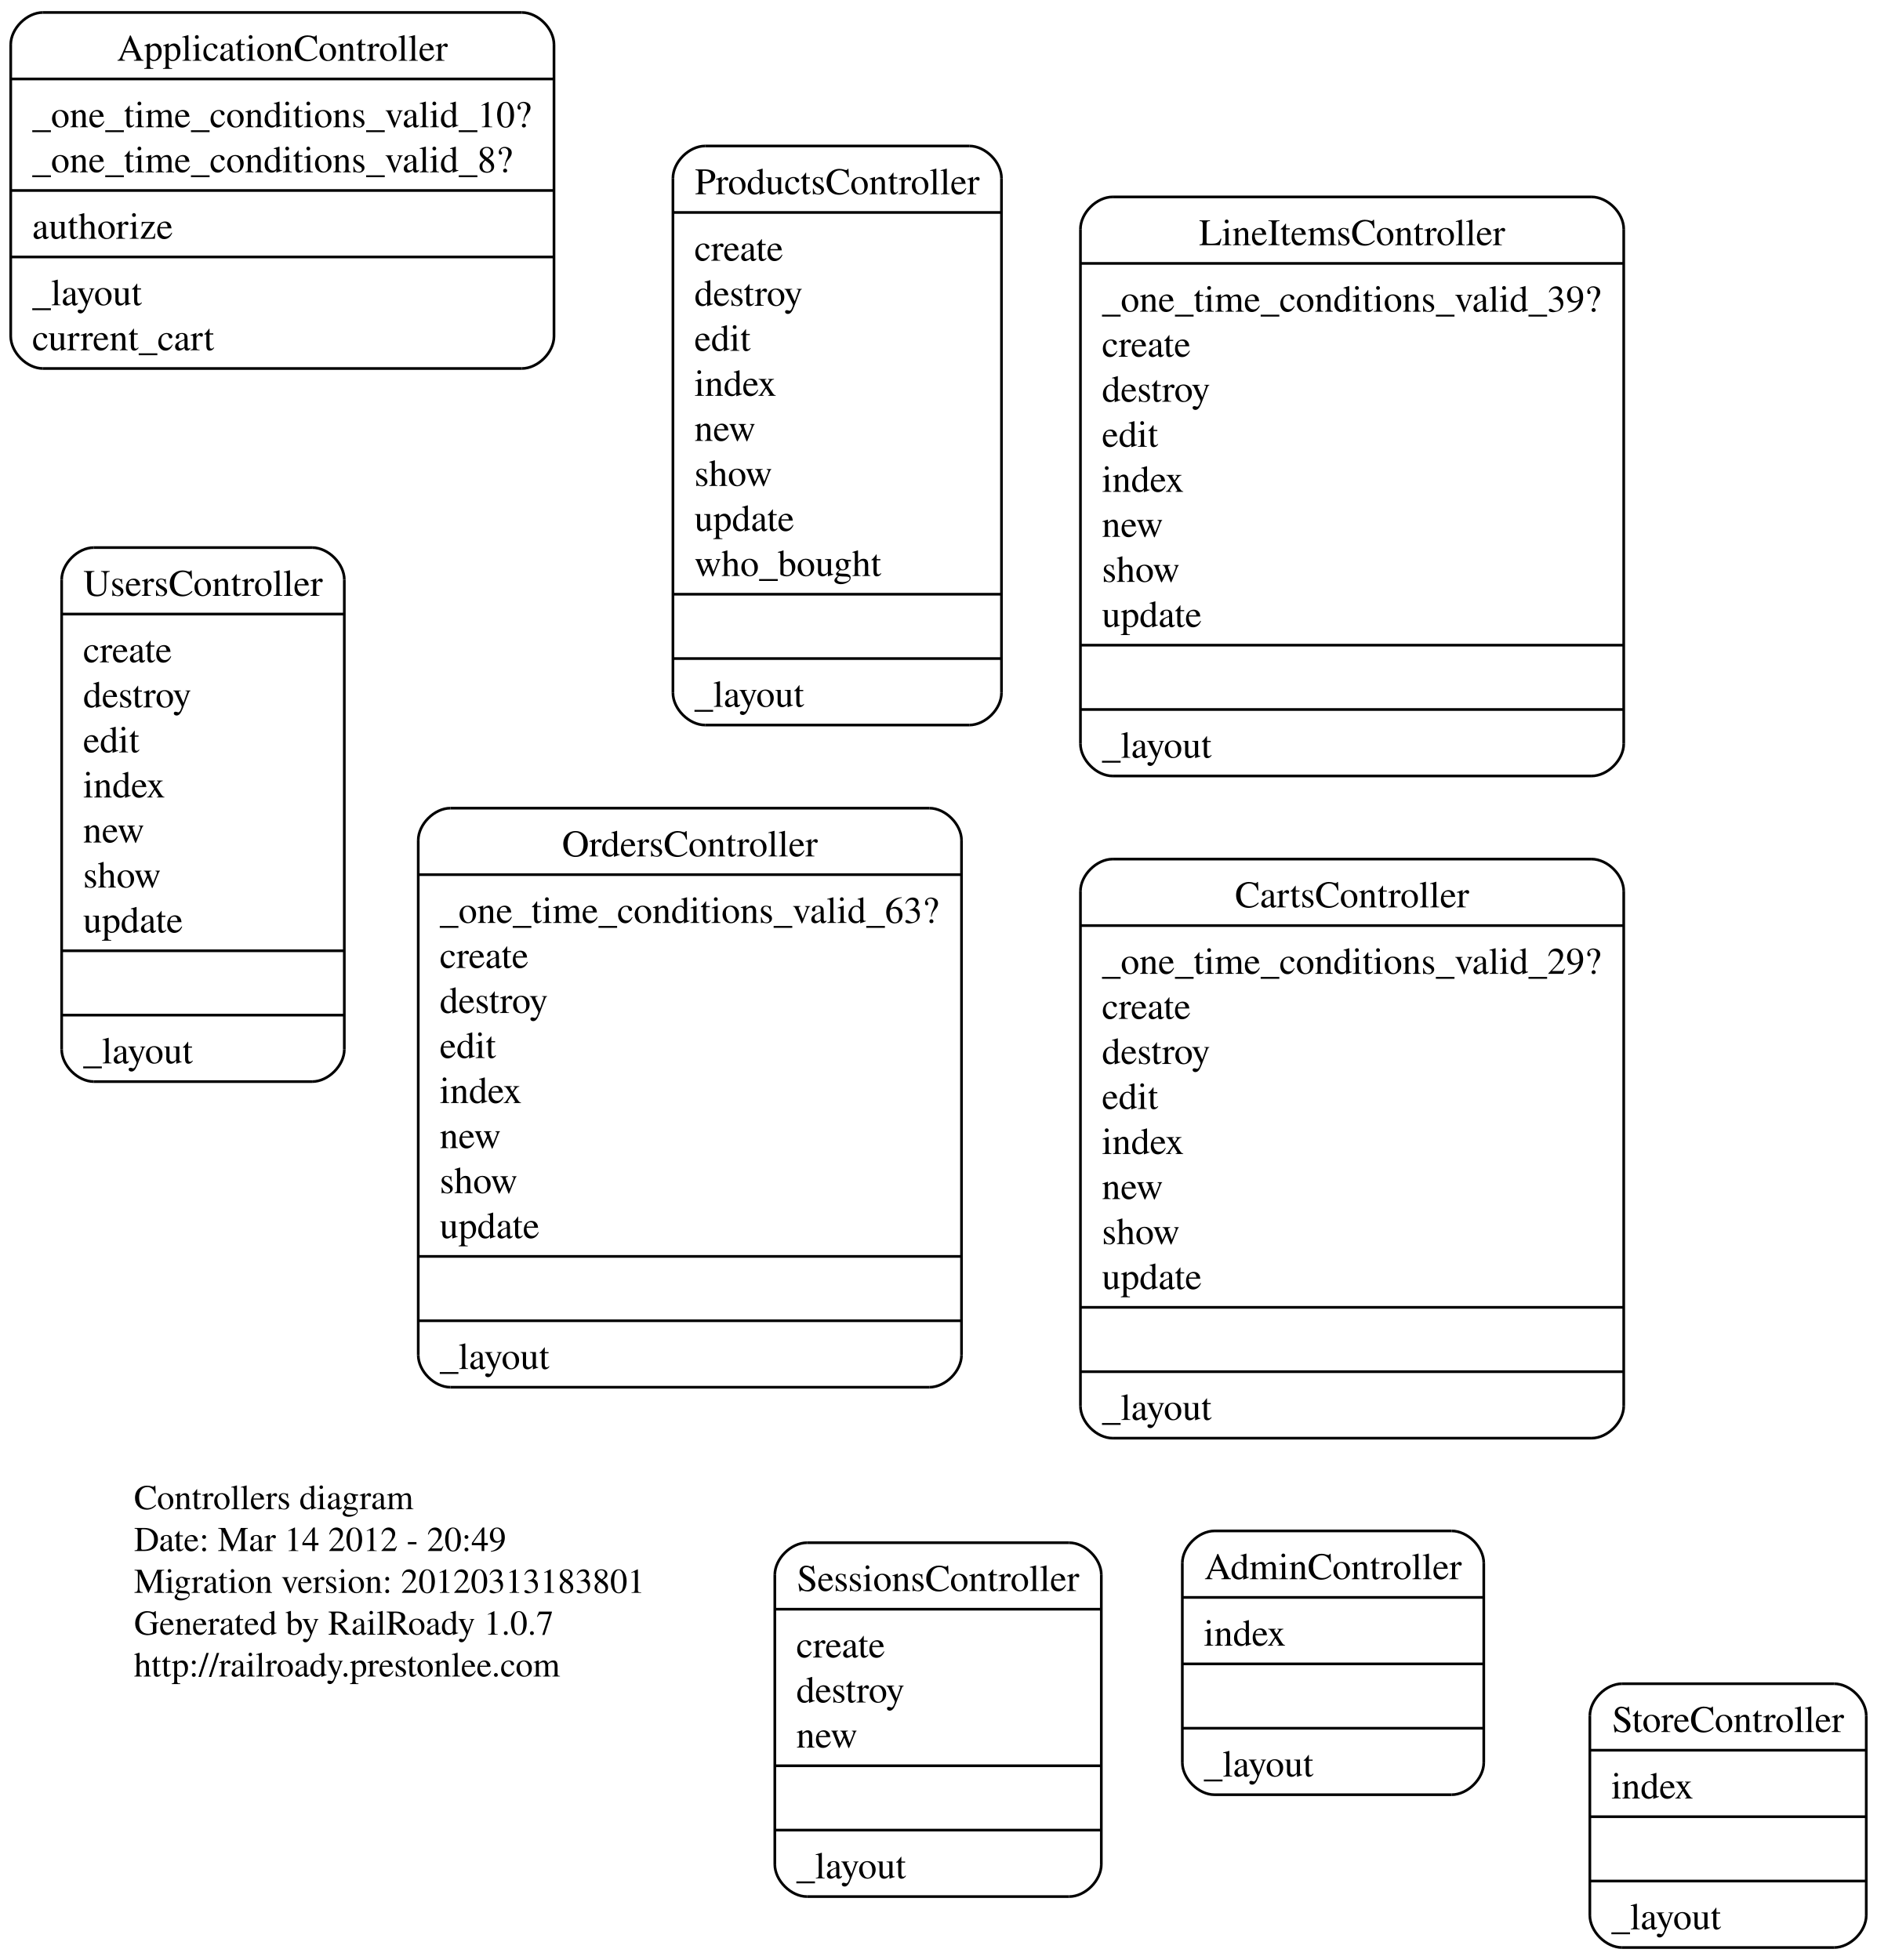
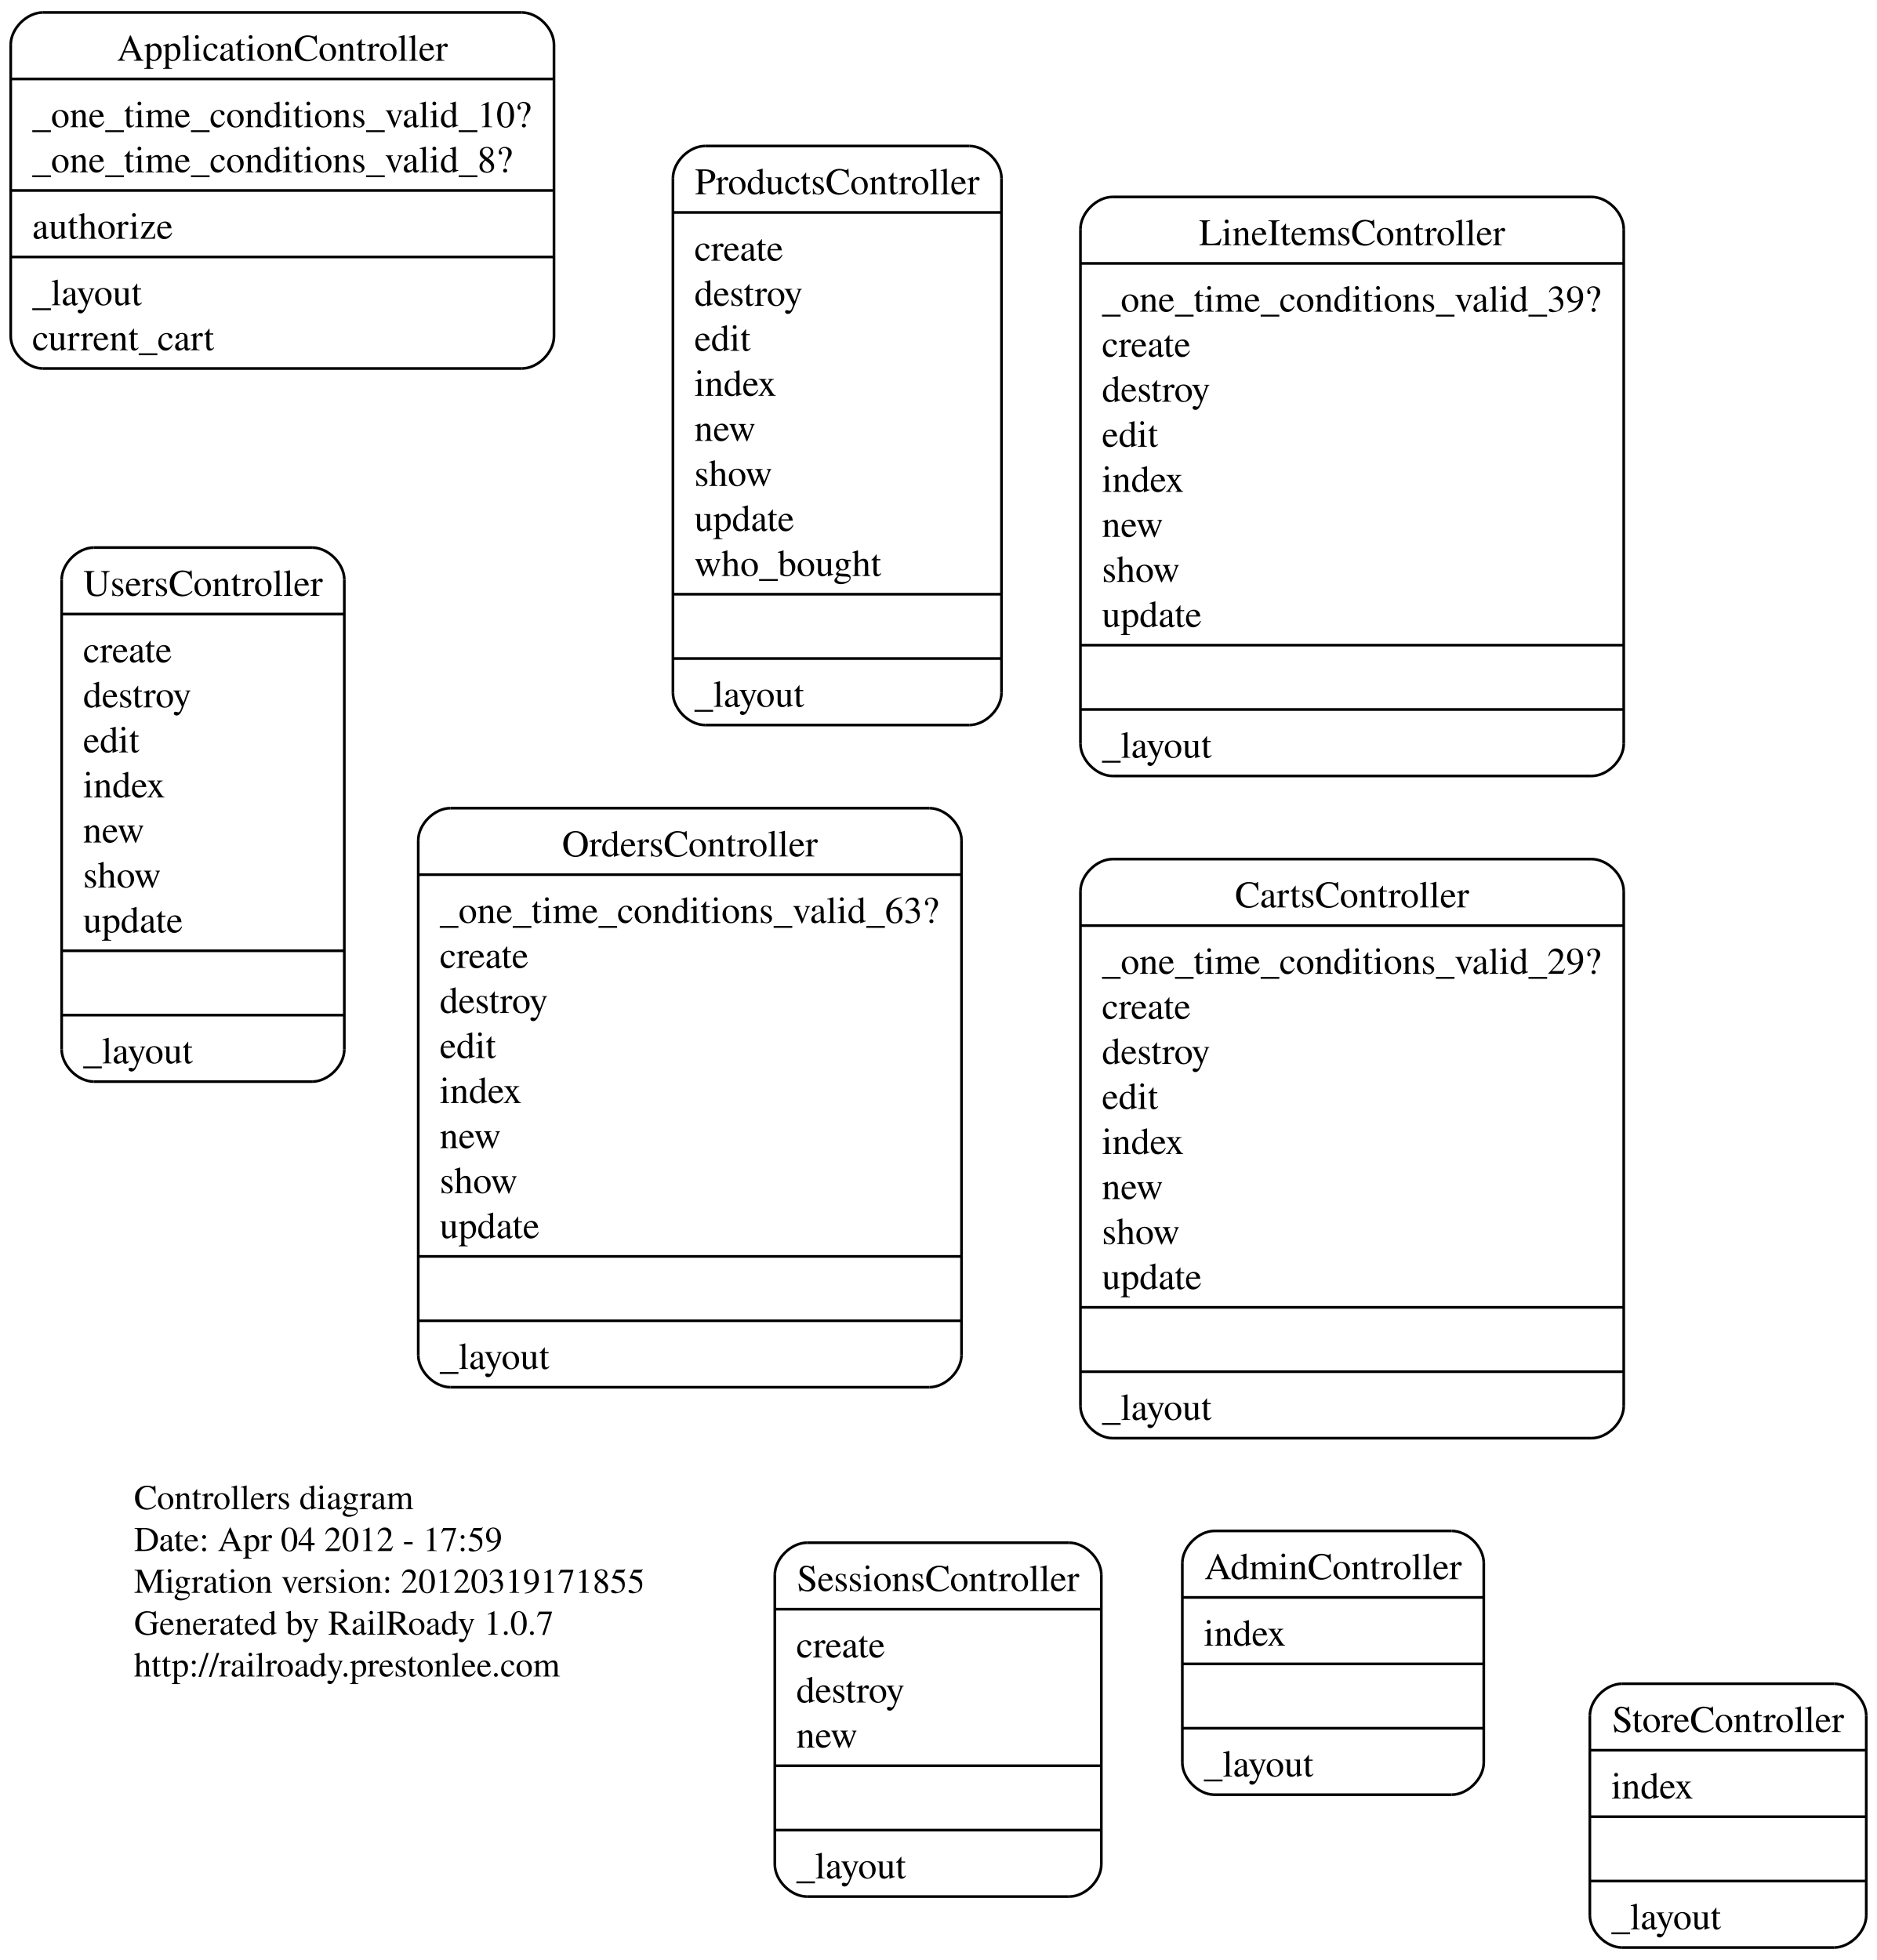
<svg xmlns="http://www.w3.org/2000/svg" width="700pt" height="731pt" viewBox="0.00 0.00 700.10 730.80">
  <g id="graph1" class="graph" transform="scale(1 1) rotate(0) translate(4 726.8)">
    <polygon fill="white" stroke="white" points="-4,5 -4,-726.8 697.097,-726.8 697.097,5 -4,5" />
    <g id="node1" class="node">
      <text text-anchor="start" x="46" y="-164" font-family="Times,serif" font-size="13.00">Controllers diagram</text>
-       <text text-anchor="start" x="46" y="-148.4" font-family="Times,serif" font-size="13.00">Date: Mar 14 2012 - 20:49</text>
-       <text text-anchor="start" x="46" y="-132.8" font-family="Times,serif" font-size="13.00">Migration version: 20120313183801</text>
+       <text text-anchor="start" x="46" y="-148.4" font-family="Times,serif" font-size="13.00">Date: Apr 04 2012 - 17:59</text>
+       <text text-anchor="start" x="46" y="-132.8" font-family="Times,serif" font-size="13.00">Migration version: 20120319171855</text>
      <text text-anchor="start" x="46" y="-117.2" font-family="Times,serif" font-size="13.00">Generated by RailRoady 1.0.7</text>
      <text text-anchor="start" x="46" y="-101.6" font-family="Times,serif" font-size="13.00">http://railroady.prestonlee.com</text>
    </g>
    <g id="node2" class="node">
      <polyline fill="none" stroke="black" points="449,-57.5 537.435,-57.5 " />
      <path fill="none" stroke="black" d="M537.435,-57.5C543.435,-57.5 549.435,-63.5 549.435,-69.5" />
      <polyline fill="none" stroke="black" points="549.435,-69.5 549.435,-143.9 " />
      <path fill="none" stroke="black" d="M549.435,-143.9C549.435,-149.9 543.435,-155.9 537.435,-155.9" />
      <polyline fill="none" stroke="black" points="537.435,-155.9 449,-155.9 " />
      <path fill="none" stroke="black" d="M449,-155.9C443,-155.9 437,-149.9 437,-143.9" />
      <polyline fill="none" stroke="black" points="437,-143.9 437,-69.5 " />
      <path fill="none" stroke="black" d="M437,-69.5C437,-63.5 443,-57.5 449,-57.5" />
      <text text-anchor="middle" x="493.217" y="-137.9" font-family="Times,serif" font-size="14.00">AdminController</text>
      <polyline fill="none" stroke="black" points="437,-131.1 549.435,-131.1 " />
      <text text-anchor="start" x="445" y="-113.1" font-family="Times,serif" font-size="14.00">index</text>
      <polyline fill="none" stroke="black" points="437,-106.3 549.435,-106.3 " />
      <polyline fill="none" stroke="black" points="437,-82.3 549.435,-82.3 " />
      <text text-anchor="start" x="445" y="-64.3" font-family="Times,serif" font-size="14.00">_layout</text>
    </g>
    <g id="node3" class="node">
      <polyline fill="none" stroke="black" points="12,-589.5 190.635,-589.5 " />
      <path fill="none" stroke="black" d="M190.635,-589.5C196.635,-589.5 202.635,-595.5 202.635,-601.5" />
      <polyline fill="none" stroke="black" points="202.635,-601.5 202.635,-710.3 " />
      <path fill="none" stroke="black" d="M202.635,-710.3C202.635,-716.3 196.635,-722.3 190.635,-722.3" />
      <polyline fill="none" stroke="black" points="190.635,-722.3 12,-722.3 " />
      <path fill="none" stroke="black" d="M12,-722.3C6,-722.3 0,-716.3 0,-710.3" />
      <polyline fill="none" stroke="black" points="0,-710.3 0,-601.5 " />
      <path fill="none" stroke="black" d="M0,-601.5C0,-595.5 6,-589.5 12,-589.5" />
      <text text-anchor="middle" x="101.317" y="-704.3" font-family="Times,serif" font-size="14.00">ApplicationController</text>
      <polyline fill="none" stroke="black" points="0,-697.5 202.635,-697.5 " />
      <text text-anchor="start" x="8" y="-679.5" font-family="Times,serif" font-size="14.00">_one_time_conditions_valid_10?</text>
      <text text-anchor="start" x="8" y="-662.7" font-family="Times,serif" font-size="14.00">_one_time_conditions_valid_8?</text>
      <polyline fill="none" stroke="black" points="0,-655.9 202.635,-655.9 " />
      <text text-anchor="start" x="8" y="-637.9" font-family="Times,serif" font-size="14.00">authorize</text>
      <polyline fill="none" stroke="black" points="0,-631.1 202.635,-631.1 " />
      <text text-anchor="start" x="8" y="-613.1" font-family="Times,serif" font-size="14.00">_layout</text>
      <text text-anchor="start" x="8" y="-596.3" font-family="Times,serif" font-size="14.00">current_cart</text>
    </g>
    <g id="node4" class="node">
      <polyline fill="none" stroke="black" points="411,-190.5 589.635,-190.5 " />
      <path fill="none" stroke="black" d="M589.635,-190.5C595.635,-190.5 601.635,-196.5 601.635,-202.5" />
      <polyline fill="none" stroke="black" points="601.635,-202.5 601.635,-394.5 " />
      <path fill="none" stroke="black" d="M601.635,-394.5C601.635,-400.5 595.635,-406.5 589.635,-406.5" />
      <polyline fill="none" stroke="black" points="589.635,-406.5 411,-406.5 " />
      <path fill="none" stroke="black" d="M411,-406.5C405,-406.5 399,-400.5 399,-394.5" />
      <polyline fill="none" stroke="black" points="399,-394.5 399,-202.5 " />
      <path fill="none" stroke="black" d="M399,-202.5C399,-196.5 405,-190.5 411,-190.5" />
      <text text-anchor="middle" x="500.317" y="-388.5" font-family="Times,serif" font-size="14.00">CartsController</text>
      <polyline fill="none" stroke="black" points="399,-381.7 601.635,-381.7 " />
      <text text-anchor="start" x="407" y="-363.7" font-family="Times,serif" font-size="14.00">_one_time_conditions_valid_29?</text>
      <text text-anchor="start" x="407" y="-346.9" font-family="Times,serif" font-size="14.00">create</text>
      <text text-anchor="start" x="407" y="-330.1" font-family="Times,serif" font-size="14.00">destroy</text>
      <text text-anchor="start" x="407" y="-313.3" font-family="Times,serif" font-size="14.00">edit</text>
      <text text-anchor="start" x="407" y="-296.5" font-family="Times,serif" font-size="14.00">index</text>
      <text text-anchor="start" x="407" y="-279.7" font-family="Times,serif" font-size="14.00">new</text>
      <text text-anchor="start" x="407" y="-262.9" font-family="Times,serif" font-size="14.00">show</text>
      <text text-anchor="start" x="407" y="-246.1" font-family="Times,serif" font-size="14.00">update</text>
      <polyline fill="none" stroke="black" points="399,-239.3 601.635,-239.3 " />
      <polyline fill="none" stroke="black" points="399,-215.3 601.635,-215.3 " />
      <text text-anchor="start" x="407" y="-197.3" font-family="Times,serif" font-size="14.00">_layout</text>
    </g>
    <g id="node5" class="node">
      <polyline fill="none" stroke="black" points="411,-437.5 589.635,-437.5 " />
      <path fill="none" stroke="black" d="M589.635,-437.5C595.635,-437.5 601.635,-443.5 601.635,-449.5" />
      <polyline fill="none" stroke="black" points="601.635,-449.5 601.635,-641.5 " />
      <path fill="none" stroke="black" d="M601.635,-641.5C601.635,-647.5 595.635,-653.5 589.635,-653.5" />
      <polyline fill="none" stroke="black" points="589.635,-653.5 411,-653.5 " />
      <path fill="none" stroke="black" d="M411,-653.5C405,-653.5 399,-647.5 399,-641.5" />
      <polyline fill="none" stroke="black" points="399,-641.5 399,-449.5 " />
      <path fill="none" stroke="black" d="M399,-449.5C399,-443.5 405,-437.5 411,-437.5" />
      <text text-anchor="middle" x="500.317" y="-635.5" font-family="Times,serif" font-size="14.00">LineItemsController</text>
      <polyline fill="none" stroke="black" points="399,-628.7 601.635,-628.7 " />
      <text text-anchor="start" x="407" y="-610.7" font-family="Times,serif" font-size="14.00">_one_time_conditions_valid_39?</text>
      <text text-anchor="start" x="407" y="-593.9" font-family="Times,serif" font-size="14.00">create</text>
      <text text-anchor="start" x="407" y="-577.1" font-family="Times,serif" font-size="14.00">destroy</text>
      <text text-anchor="start" x="407" y="-560.3" font-family="Times,serif" font-size="14.00">edit</text>
      <text text-anchor="start" x="407" y="-543.5" font-family="Times,serif" font-size="14.00">index</text>
      <text text-anchor="start" x="407" y="-526.7" font-family="Times,serif" font-size="14.00">new</text>
      <text text-anchor="start" x="407" y="-509.9" font-family="Times,serif" font-size="14.00">show</text>
      <text text-anchor="start" x="407" y="-493.1" font-family="Times,serif" font-size="14.00">update</text>
      <polyline fill="none" stroke="black" points="399,-486.3 601.635,-486.3 " />
      <polyline fill="none" stroke="black" points="399,-462.3 601.635,-462.3 " />
      <text text-anchor="start" x="407" y="-444.3" font-family="Times,serif" font-size="14.00">_layout</text>
    </g>
    <g id="node6" class="node">
      <polyline fill="none" stroke="black" points="164,-209.5 342.635,-209.5 " />
      <path fill="none" stroke="black" d="M342.635,-209.5C348.635,-209.5 354.635,-215.5 354.635,-221.5" />
      <polyline fill="none" stroke="black" points="354.635,-221.5 354.635,-413.5 " />
      <path fill="none" stroke="black" d="M354.635,-413.5C354.635,-419.5 348.635,-425.5 342.635,-425.5" />
      <polyline fill="none" stroke="black" points="342.635,-425.5 164,-425.5 " />
      <path fill="none" stroke="black" d="M164,-425.5C158,-425.5 152,-419.5 152,-413.5" />
      <polyline fill="none" stroke="black" points="152,-413.5 152,-221.5 " />
      <path fill="none" stroke="black" d="M152,-221.5C152,-215.5 158,-209.5 164,-209.5" />
      <text text-anchor="middle" x="253.317" y="-407.5" font-family="Times,serif" font-size="14.00">OrdersController</text>
      <polyline fill="none" stroke="black" points="152,-400.7 354.635,-400.7 " />
      <text text-anchor="start" x="160" y="-382.7" font-family="Times,serif" font-size="14.00">_one_time_conditions_valid_63?</text>
      <text text-anchor="start" x="160" y="-365.9" font-family="Times,serif" font-size="14.00">create</text>
      <text text-anchor="start" x="160" y="-349.1" font-family="Times,serif" font-size="14.00">destroy</text>
      <text text-anchor="start" x="160" y="-332.3" font-family="Times,serif" font-size="14.00">edit</text>
      <text text-anchor="start" x="160" y="-315.5" font-family="Times,serif" font-size="14.00">index</text>
      <text text-anchor="start" x="160" y="-298.7" font-family="Times,serif" font-size="14.00">new</text>
      <text text-anchor="start" x="160" y="-281.9" font-family="Times,serif" font-size="14.00">show</text>
      <text text-anchor="start" x="160" y="-265.1" font-family="Times,serif" font-size="14.00">update</text>
      <polyline fill="none" stroke="black" points="152,-258.3 354.635,-258.3 " />
      <polyline fill="none" stroke="black" points="152,-234.3 354.635,-234.3 " />
      <text text-anchor="start" x="160" y="-216.3" font-family="Times,serif" font-size="14.00">_layout</text>
    </g>
    <g id="node7" class="node">
      <polyline fill="none" stroke="black" points="259,-456.5 357.545,-456.5 " />
      <path fill="none" stroke="black" d="M357.545,-456.5C363.545,-456.5 369.545,-462.5 369.545,-468.5" />
      <polyline fill="none" stroke="black" points="369.545,-468.5 369.545,-660.5 " />
      <path fill="none" stroke="black" d="M369.545,-660.5C369.545,-666.5 363.545,-672.5 357.545,-672.5" />
      <polyline fill="none" stroke="black" points="357.545,-672.5 259,-672.5 " />
      <path fill="none" stroke="black" d="M259,-672.5C253,-672.5 247,-666.5 247,-660.5" />
      <polyline fill="none" stroke="black" points="247,-660.5 247,-468.5 " />
      <path fill="none" stroke="black" d="M247,-468.5C247,-462.5 253,-456.5 259,-456.5" />
      <text text-anchor="middle" x="308.272" y="-654.5" font-family="Times,serif" font-size="14.00">ProductsController</text>
      <polyline fill="none" stroke="black" points="247,-647.7 369.545,-647.7 " />
      <text text-anchor="start" x="255" y="-629.7" font-family="Times,serif" font-size="14.00">create</text>
      <text text-anchor="start" x="255" y="-612.9" font-family="Times,serif" font-size="14.00">destroy</text>
      <text text-anchor="start" x="255" y="-596.1" font-family="Times,serif" font-size="14.00">edit</text>
      <text text-anchor="start" x="255" y="-579.3" font-family="Times,serif" font-size="14.00">index</text>
      <text text-anchor="start" x="255" y="-562.5" font-family="Times,serif" font-size="14.00">new</text>
      <text text-anchor="start" x="255" y="-545.7" font-family="Times,serif" font-size="14.00">show</text>
      <text text-anchor="start" x="255" y="-528.9" font-family="Times,serif" font-size="14.00">update</text>
      <text text-anchor="start" x="255" y="-512.1" font-family="Times,serif" font-size="14.00">who_bought</text>
      <polyline fill="none" stroke="black" points="247,-505.3 369.545,-505.3 " />
      <polyline fill="none" stroke="black" points="247,-481.3 369.545,-481.3 " />
      <text text-anchor="start" x="255" y="-463.3" font-family="Times,serif" font-size="14.00">_layout</text>
    </g>
    <g id="node8" class="node">
      <polyline fill="none" stroke="black" points="297,-19.5 394.779,-19.5 " />
      <path fill="none" stroke="black" d="M394.779,-19.5C400.779,-19.5 406.779,-25.5 406.779,-31.5" />
      <polyline fill="none" stroke="black" points="406.779,-31.5 406.779,-139.5 " />
      <path fill="none" stroke="black" d="M406.779,-139.5C406.779,-145.5 400.779,-151.5 394.779,-151.5" />
      <polyline fill="none" stroke="black" points="394.779,-151.5 297,-151.5 " />
      <path fill="none" stroke="black" d="M297,-151.5C291,-151.5 285,-145.5 285,-139.5" />
      <polyline fill="none" stroke="black" points="285,-139.5 285,-31.5 " />
      <path fill="none" stroke="black" d="M285,-31.5C285,-25.5 291,-19.5 297,-19.5" />
      <text text-anchor="middle" x="345.89" y="-133.5" font-family="Times,serif" font-size="14.00">SessionsController</text>
      <polyline fill="none" stroke="black" points="285,-126.7 406.779,-126.7 " />
      <text text-anchor="start" x="293" y="-108.7" font-family="Times,serif" font-size="14.00">create</text>
      <text text-anchor="start" x="293" y="-91.9" font-family="Times,serif" font-size="14.00">destroy</text>
      <text text-anchor="start" x="293" y="-75.1" font-family="Times,serif" font-size="14.00">new</text>
      <polyline fill="none" stroke="black" points="285,-68.3 406.779,-68.3 " />
      <polyline fill="none" stroke="black" points="285,-44.3 406.779,-44.3 " />
      <text text-anchor="start" x="293" y="-26.3" font-family="Times,serif" font-size="14.00">_layout</text>
    </g>
    <g id="node9" class="node">
      <polyline fill="none" stroke="black" points="601,-0.5 680.097,-0.5 " />
      <path fill="none" stroke="black" d="M680.097,-0.5C686.097,-0.5 692.097,-6.5 692.097,-12.5" />
      <polyline fill="none" stroke="black" points="692.097,-12.5 692.097,-86.9 " />
      <path fill="none" stroke="black" d="M692.097,-86.9C692.097,-92.9 686.097,-98.9 680.097,-98.9" />
      <polyline fill="none" stroke="black" points="680.097,-98.9 601,-98.9 " />
      <path fill="none" stroke="black" d="M601,-98.9C595,-98.9 589,-92.9 589,-86.9" />
      <polyline fill="none" stroke="black" points="589,-86.9 589,-12.5 " />
      <path fill="none" stroke="black" d="M589,-12.5C589,-6.5 595,-0.5 601,-0.5" />
      <text text-anchor="middle" x="640.548" y="-80.9" font-family="Times,serif" font-size="14.00">StoreController</text>
      <polyline fill="none" stroke="black" points="589,-74.1 692.097,-74.1 " />
      <text text-anchor="start" x="597" y="-56.1" font-family="Times,serif" font-size="14.00">index</text>
      <polyline fill="none" stroke="black" points="589,-49.3 692.097,-49.3 " />
      <polyline fill="none" stroke="black" points="589,-25.3 692.097,-25.3 " />
      <text text-anchor="start" x="597" y="-7.3" font-family="Times,serif" font-size="14.00">_layout</text>
    </g>
    <g id="node10" class="node">
      <polyline fill="none" stroke="black" points="31,-323.5 112.428,-323.5 " />
      <path fill="none" stroke="black" d="M112.428,-323.5C118.428,-323.5 124.428,-329.5 124.428,-335.5" />
      <polyline fill="none" stroke="black" points="124.428,-335.5 124.428,-510.7 " />
      <path fill="none" stroke="black" d="M124.428,-510.7C124.428,-516.7 118.428,-522.7 112.428,-522.7" />
      <polyline fill="none" stroke="black" points="112.428,-522.7 31,-522.7 " />
      <path fill="none" stroke="black" d="M31,-522.7C25,-522.7 19,-516.7 19,-510.7" />
      <polyline fill="none" stroke="black" points="19,-510.7 19,-335.5 " />
      <path fill="none" stroke="black" d="M19,-335.5C19,-329.5 25,-323.5 31,-323.5" />
      <text text-anchor="middle" x="71.714" y="-504.7" font-family="Times,serif" font-size="14.00">UsersController</text>
      <polyline fill="none" stroke="black" points="19,-497.9 124.428,-497.9 " />
      <text text-anchor="start" x="27" y="-479.9" font-family="Times,serif" font-size="14.00">create</text>
      <text text-anchor="start" x="27" y="-463.1" font-family="Times,serif" font-size="14.00">destroy</text>
      <text text-anchor="start" x="27" y="-446.3" font-family="Times,serif" font-size="14.00">edit</text>
      <text text-anchor="start" x="27" y="-429.5" font-family="Times,serif" font-size="14.00">index</text>
      <text text-anchor="start" x="27" y="-412.7" font-family="Times,serif" font-size="14.00">new</text>
      <text text-anchor="start" x="27" y="-395.9" font-family="Times,serif" font-size="14.00">show</text>
      <text text-anchor="start" x="27" y="-379.1" font-family="Times,serif" font-size="14.00">update</text>
      <polyline fill="none" stroke="black" points="19,-372.3 124.428,-372.3 " />
      <polyline fill="none" stroke="black" points="19,-348.3 124.428,-348.3 " />
      <text text-anchor="start" x="27" y="-330.3" font-family="Times,serif" font-size="14.00">_layout</text>
    </g>
  </g>
</svg>
